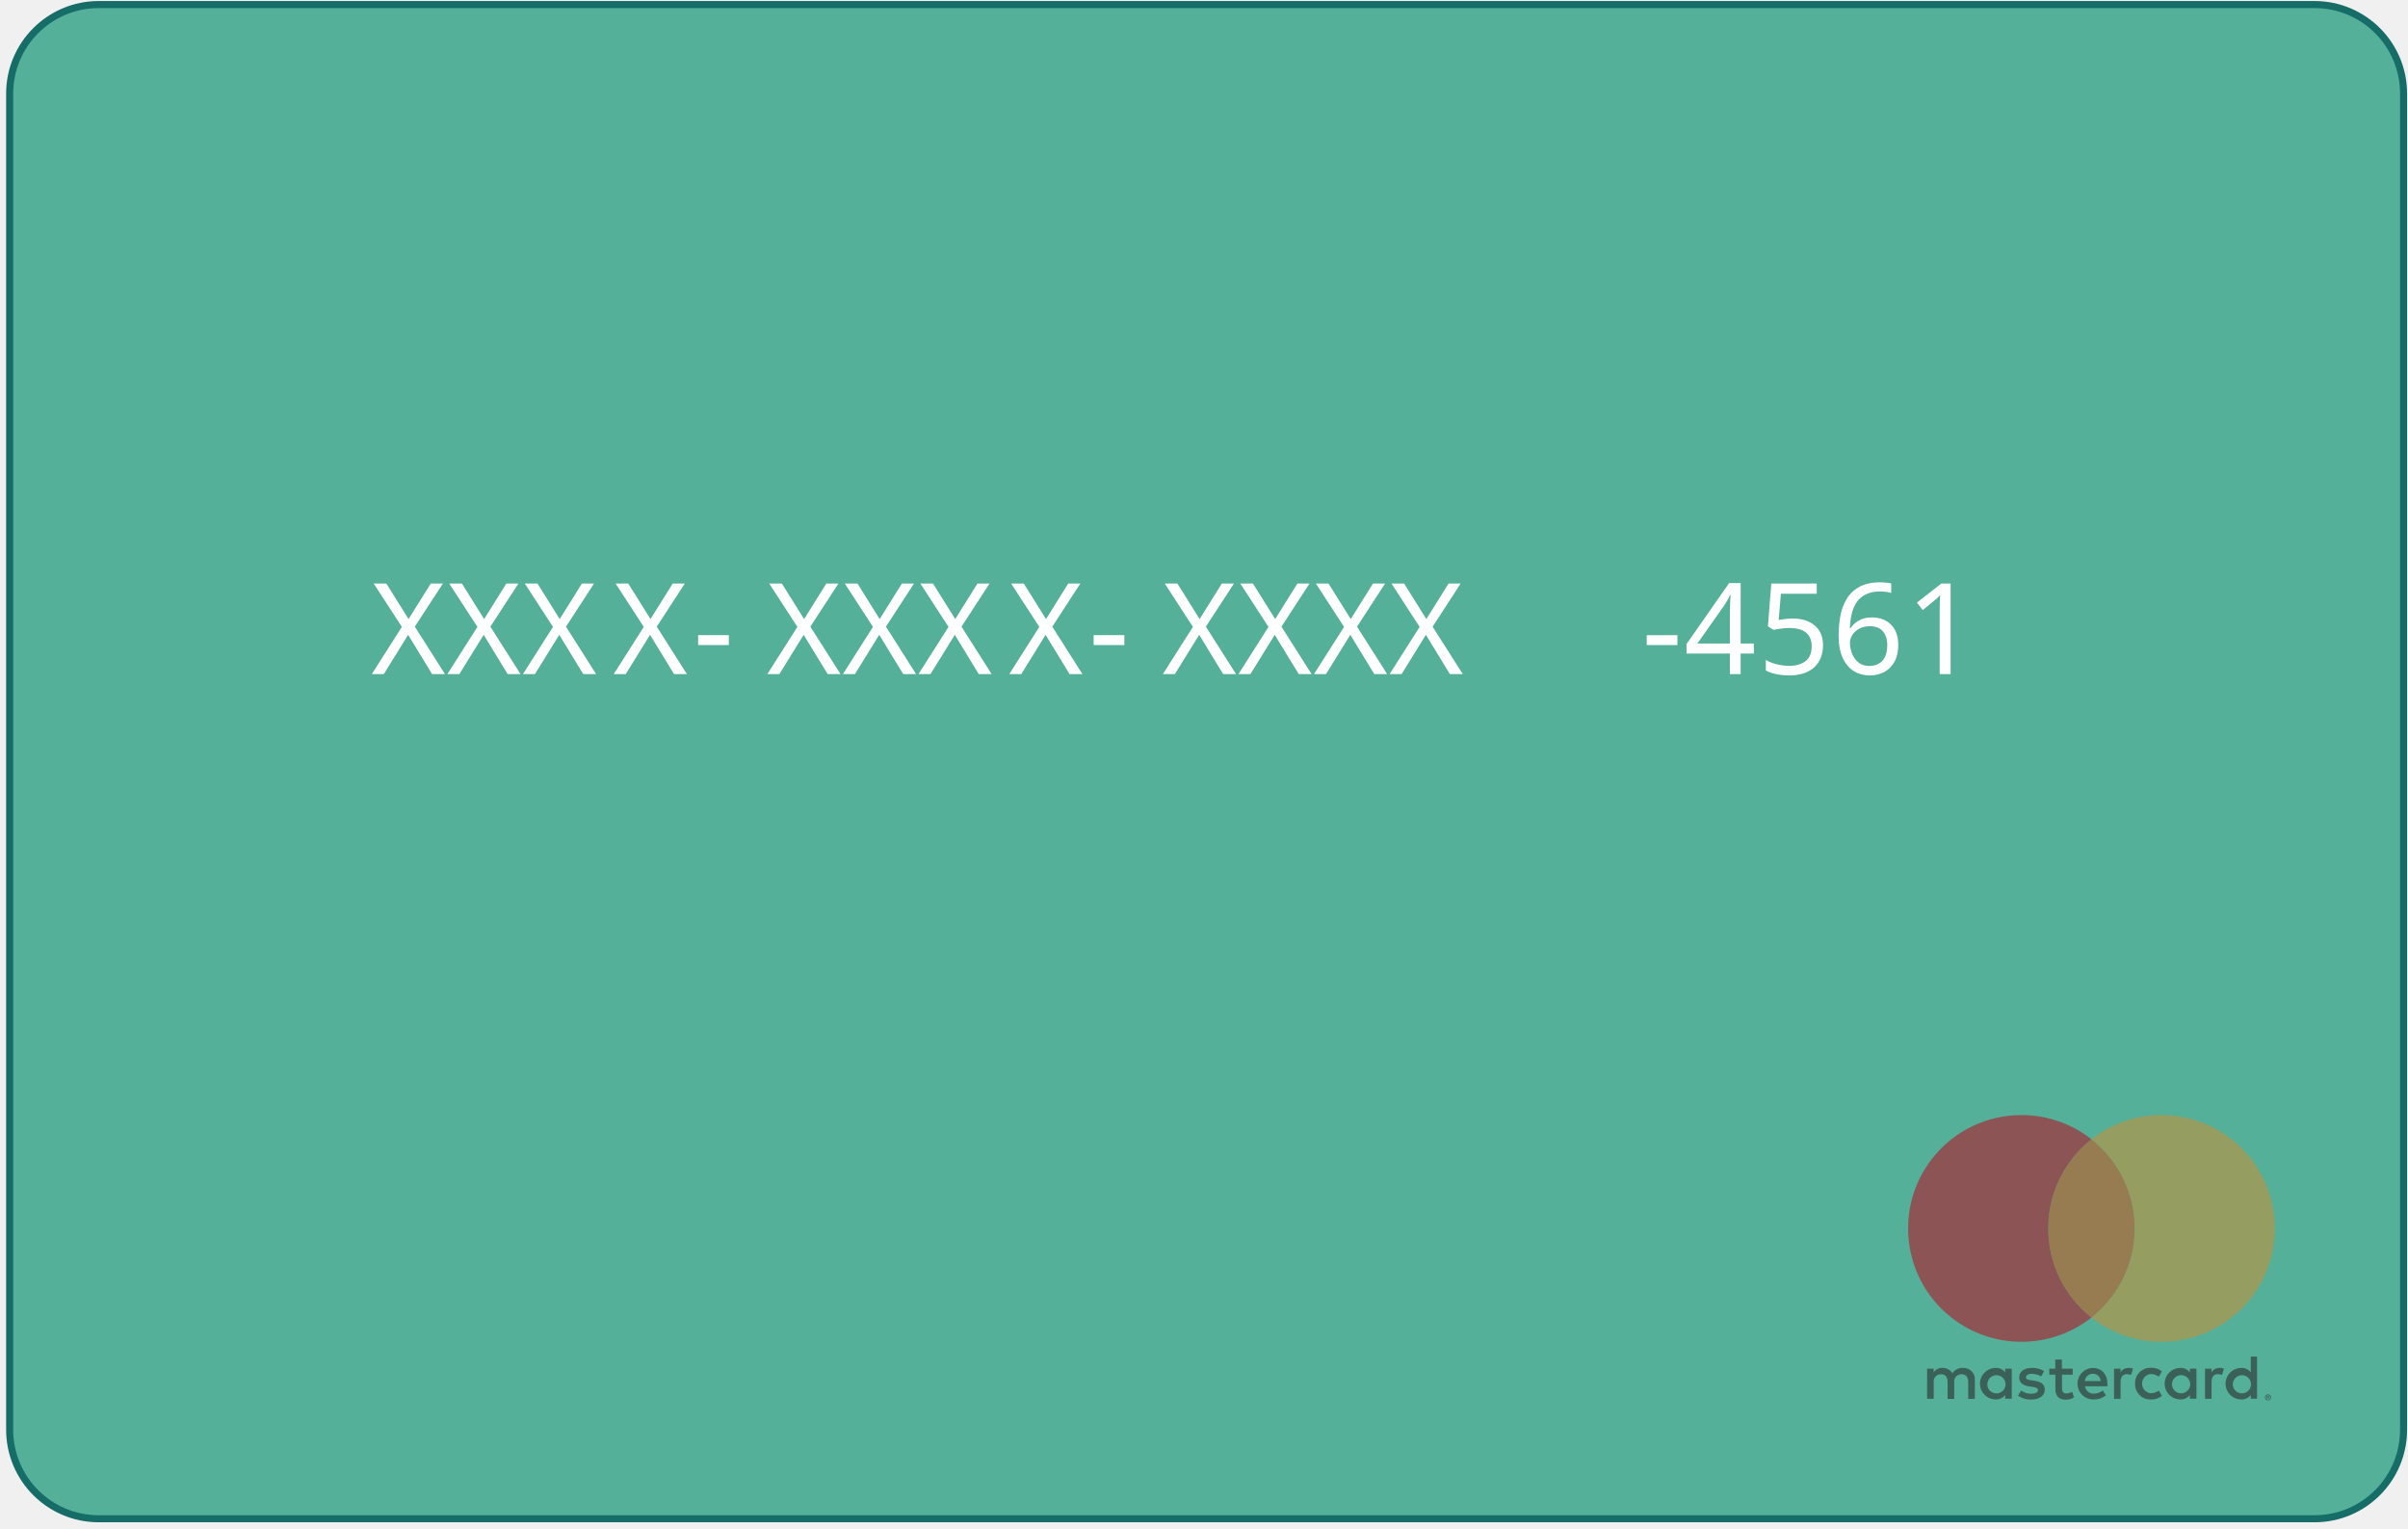
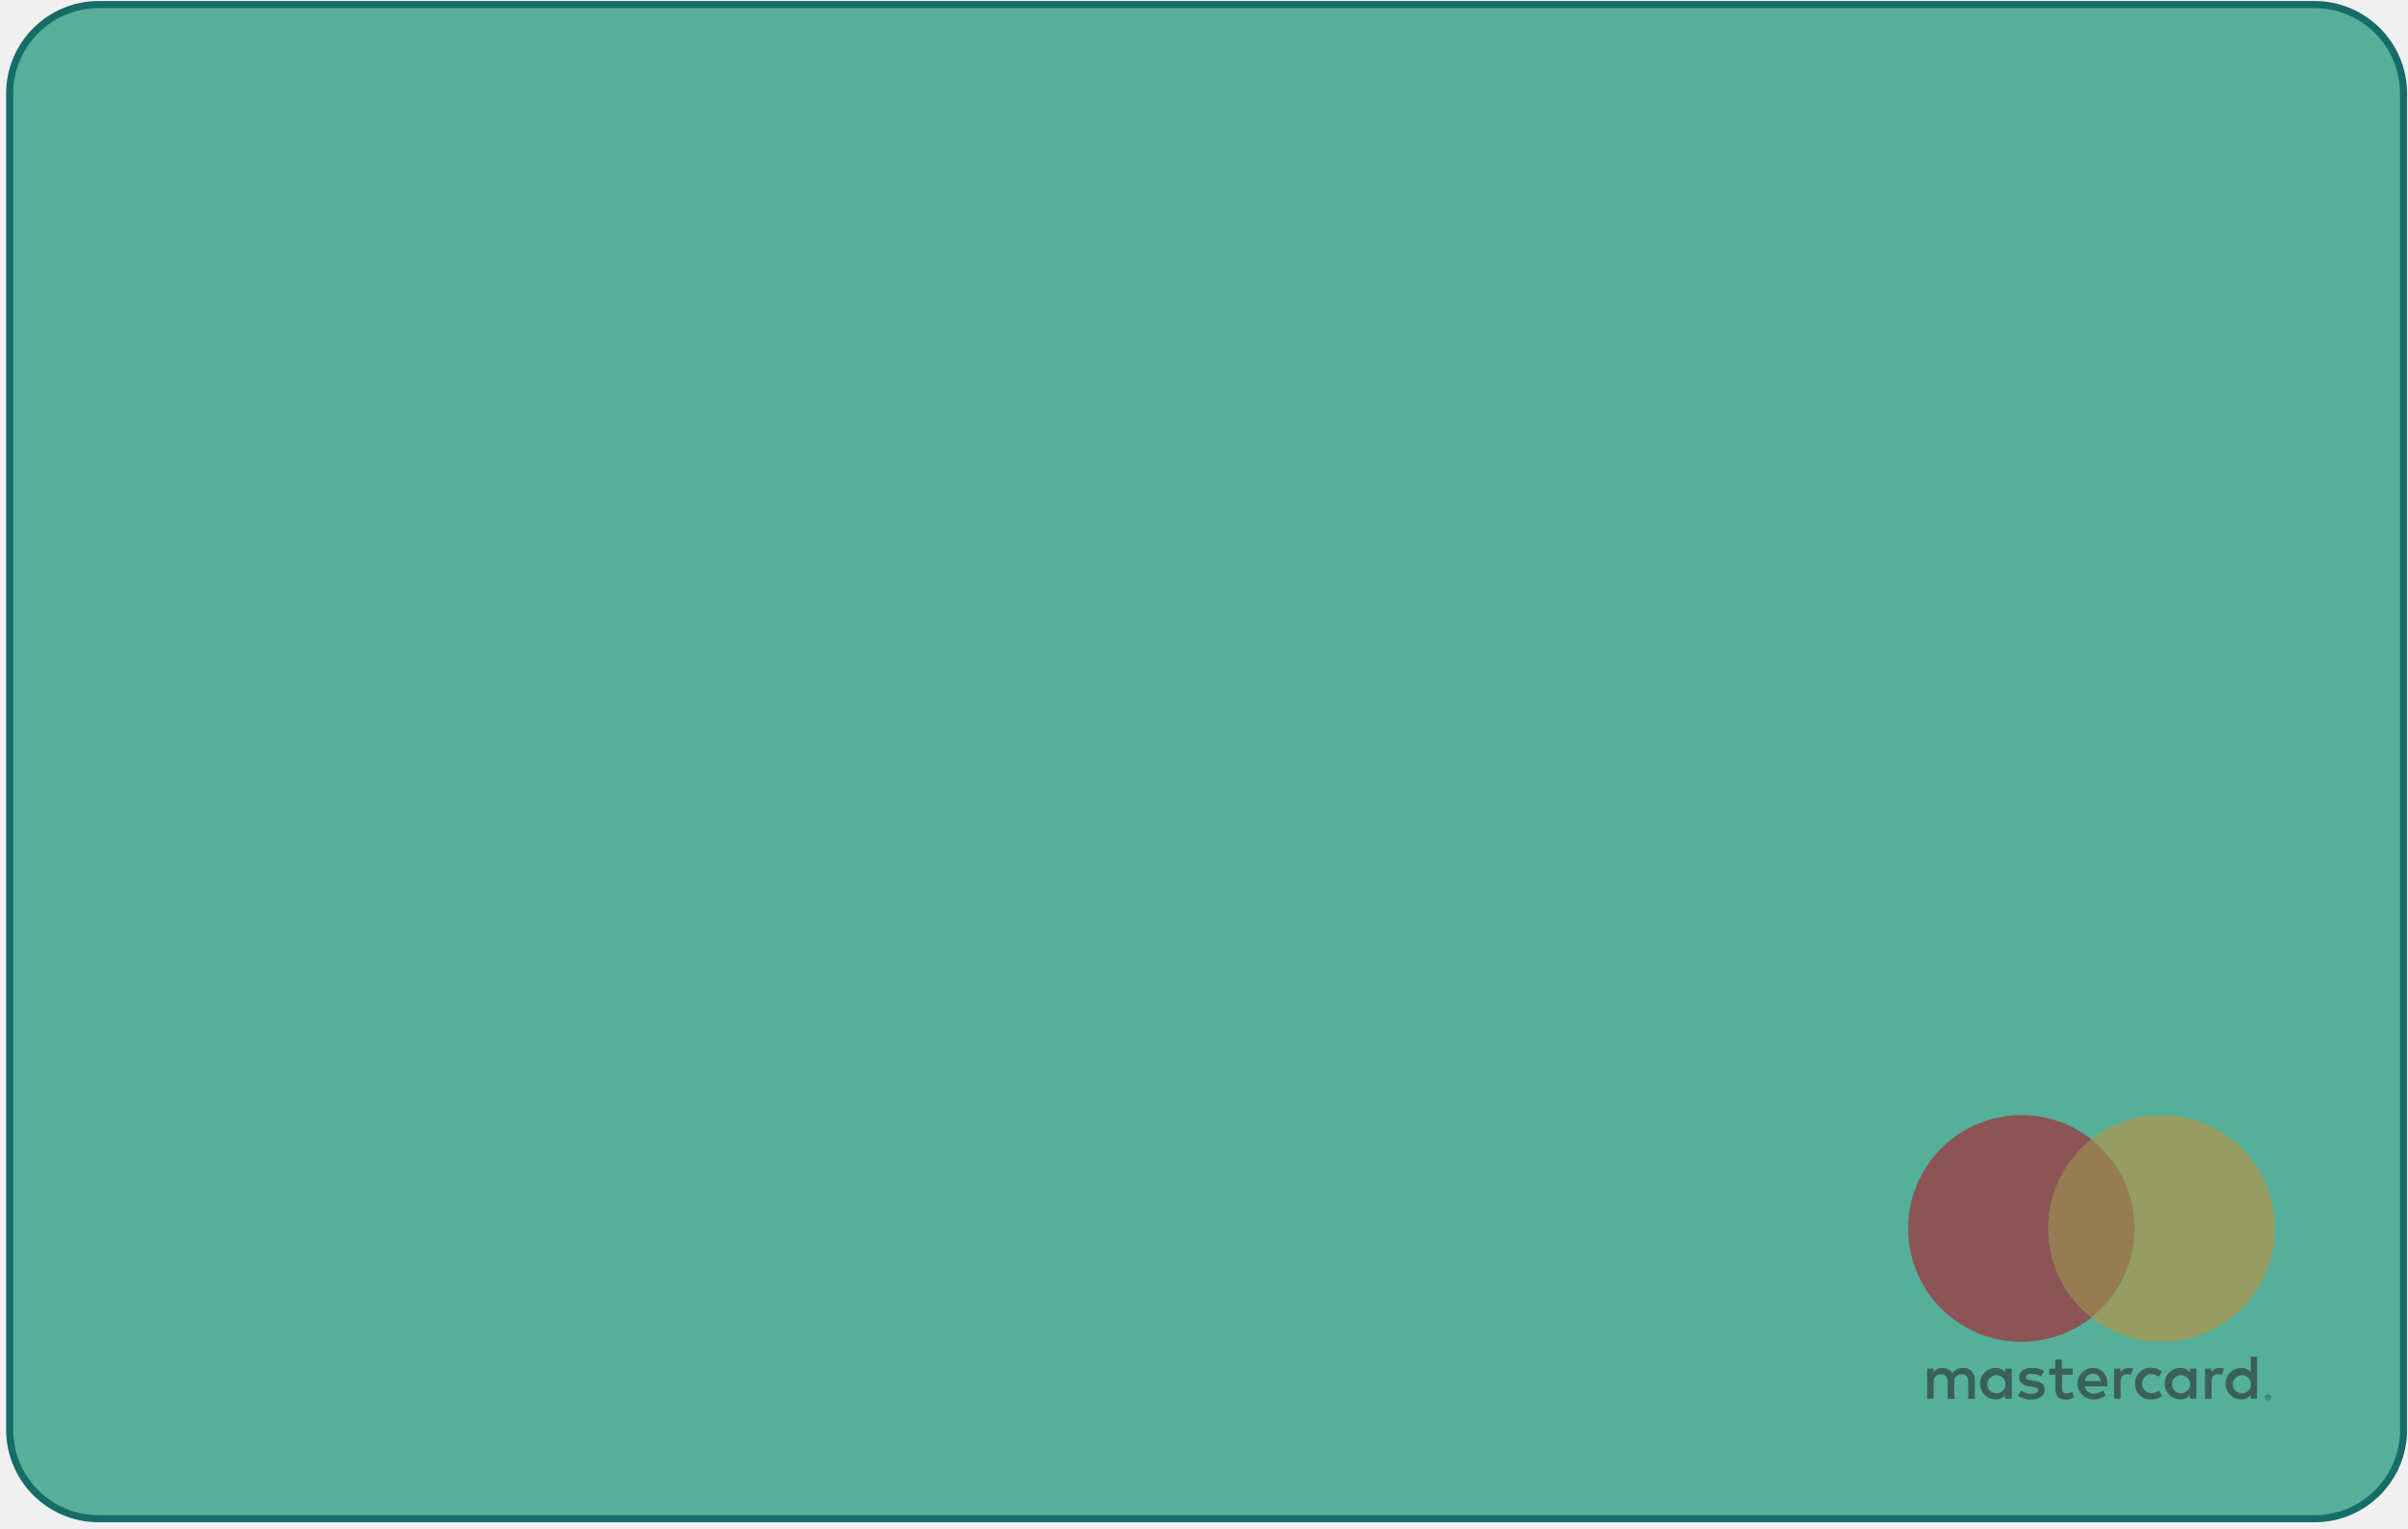
<svg xmlns="http://www.w3.org/2000/svg" width="342px" height="217px" viewBox="0 0 342 217" version="1.1">
  <defs />
  <g id="Page-1" stroke="none" stroke-width="1" fill="none" fill-rule="evenodd">
-     <g id="US-Patient" transform="translate(-6107, -318)">
-       <g id="Group-739">
-         <g id="Group-11" transform="translate(6107, 318)">
+     <g id="US-Patient" transform="translate(-6107, -733)">
+       <g id="Group-739" transform="translate(0, 415)">
+         <g id="Group" transform="translate(6107, 318)">
          <path d="M328.73,215.648 L14.021,215.648 C7.041,215.648 1.38,209.985 1.38,202.998 L1.38,13.295 C1.38,6.312 7.041,0.647 14.021,0.647 L328.73,0.647 C335.71,0.647 341.37,6.312 341.37,13.295 L341.37,202.998 C341.37,209.985 335.71,215.648 328.73,215.648" id="Fill-681" fill="#54B099" />
          <path d="M328.73,215.648 L328.73,215.147 L14.021,215.147 C10.67,215.147 7.63,213.79 5.431,211.59 C3.23,209.39 1.88,206.354 1.871,202.998 L1.871,13.295 C1.88,9.938 3.23,6.905 5.431,4.706 C7.63,2.506 10.67,1.148 14.021,1.148 L328.73,1.148 C332.081,1.148 335.12,2.506 337.32,4.706 C339.521,6.905 340.871,9.938 340.871,13.295 L340.871,202.998 C340.871,206.354 339.521,209.39 337.32,211.59 C335.12,213.79 332.081,215.147 328.73,215.147 L328.73,216.147 C335.99,216.147 341.87,210.261 341.87,202.998 L341.87,13.295 C341.87,6.034 335.99,0.146 328.73,0.146 L14.021,0.146 C6.76,0.146 0.87,6.034 0.87,13.295 L0.87,202.998 C0.87,210.261 6.76,216.147 14.021,216.147 L328.73,216.147 L328.73,215.648" id="Fill-682" fill="#166C66" />
          <path d="M322.11,198.838 C321.94,198.838 321.78,198.736 321.71,198.578 C321.67,198.473 321.67,198.354 321.71,198.249 L321.81,198.115 L321.94,198.025 L322.121,197.994 L322.28,198.025 L322.42,198.115 L322.521,198.249 C322.56,198.354 322.56,198.473 322.521,198.578 L322.42,198.712 L322.28,198.803 L322.11,198.838 M322.11,198.106 L321.991,198.133 L321.88,198.203 C321.76,198.331 321.76,198.523 321.88,198.651 L321.991,198.721 L322.121,198.749 L322.25,198.721 L322.35,198.651 C322.46,198.523 322.46,198.331 322.35,198.203 L322.25,198.133 L322.11,198.106 M293.42,198.739 L293.4,198.739 C292.3,198.739 291.92,198.15 291.92,197.157 L291.92,195.19 L291.05,195.19 L291.05,194.339 L291.9,194.339 L291.9,193.043 L292.84,193.043 L292.84,194.339 L294.371,194.339 L294.38,195.19 L292.86,195.19 L292.86,197.139 C292.86,197.567 293.03,197.856 293.471,197.856 C293.771,197.844 294.05,197.763 294.3,197.614 L294.57,198.409 C294.221,198.625 293.831,198.739 293.42,198.739 M288.36,198.723 C287.74,198.723 287.12,198.528 286.61,198.168 L287.061,197.442 C287.45,197.735 287.92,197.892 288.41,197.892 L288.48,197.892 C289.11,197.892 289.451,197.701 289.451,197.372 C289.451,197.13 289.21,196.996 288.701,196.924 L288.25,196.862 C287.291,196.728 286.78,196.297 286.78,195.601 C286.78,194.75 287.48,194.232 288.57,194.232 C288.6,194.23 288.641,194.23 288.67,194.23 C289.25,194.23 289.811,194.386 290.31,194.68 L289.9,195.432 C289.49,195.196 289.03,195.071 288.561,195.065 C288.05,195.065 287.74,195.28 287.74,195.566 C287.74,195.851 288.06,195.933 288.47,195.985 L288.92,196.05 C289.84,196.183 290.411,196.513 290.411,197.326 C290.411,198.141 289.69,198.721 288.46,198.721 C288.431,198.722 288.4,198.723 288.36,198.723 M297.46,198.707 C297.41,198.707 297.371,198.706 297.33,198.704 L297.291,198.704 C296.07,198.704 295.08,197.723 295.061,196.501 C295.041,195.267 296.03,194.249 297.26,194.232 L297.28,194.243 C298.471,194.243 299.31,195.135 299.31,196.478 L299.31,196.836 L296.13,196.836 C296.201,197.437 296.71,197.887 297.311,197.886 C297.34,197.886 297.38,197.885 297.41,197.882 C297.86,197.873 298.3,197.716 298.65,197.433 L299.1,198.124 C298.64,198.502 298.05,198.707 297.46,198.707 M297.21,195.064 C296.63,195.064 296.141,195.517 296.11,196.102 L298.35,196.102 C298.331,195.524 297.86,195.065 297.28,195.065 L297.26,195.065 L297.241,195.065 C297.23,195.064 297.221,195.064 297.21,195.064 M305.63,198.707 C305.59,198.707 305.55,198.706 305.52,198.704 L305.31,198.707 C304.121,198.663 303.19,197.661 303.241,196.469 L303.241,196.248 C303.3,195.1 304.26,194.211 305.39,194.211 C305.431,194.211 305.471,194.212 305.52,194.214 C305.55,194.212 305.59,194.212 305.621,194.212 C306.14,194.212 306.65,194.391 307.05,194.724 L306.61,195.476 C306.291,195.231 305.891,195.097 305.491,195.091 C304.82,195.146 304.29,195.679 304.23,196.35 C304.17,197.104 304.73,197.766 305.491,197.827 C305.891,197.824 306.291,197.69 306.61,197.442 L307.05,198.194 C306.65,198.525 306.15,198.707 305.63,198.707 M318.39,198.705 C318.371,198.705 318.351,198.704 318.33,198.704 C317.09,198.704 316.09,197.704 316.09,196.469 C316.09,195.234 317.09,194.232 318.33,194.232 C318.34,194.231 318.36,194.231 318.38,194.231 C318.88,194.231 319.36,194.462 319.67,194.858 L319.67,192.623 L320.561,192.623 L320.561,198.596 L319.67,198.596 L319.67,198.077 C319.36,198.474 318.89,198.705 318.39,198.705 M318.41,195.261 C317.74,195.261 317.17,195.789 317.12,196.478 L317.12,196.58 C317.13,197.281 317.701,197.844 318.4,197.844 L318.42,197.844 C319.101,197.841 319.661,197.312 319.7,196.629 C319.75,195.918 319.201,195.307 318.49,195.263 C318.46,195.261 318.44,195.261 318.41,195.261 M309.74,198.705 C309.721,198.705 309.701,198.704 309.68,198.704 C308.44,198.704 307.44,197.704 307.44,196.469 C307.44,195.234 308.44,194.232 309.68,194.232 C309.69,194.231 309.71,194.231 309.73,194.231 C310.23,194.231 310.71,194.462 311.021,194.858 L311.021,194.339 L311.951,194.339 L311.951,198.596 L311.021,198.596 L311.021,198.077 C310.71,198.474 310.24,198.705 309.74,198.705 M309.78,195.252 C309.101,195.252 308.53,195.781 308.48,196.469 L308.48,196.571 C308.491,197.274 309.06,197.836 309.771,197.836 C309.771,197.836 309.78,197.836 309.78,197.835 C310.46,197.833 311.03,197.302 311.07,196.621 C311.11,195.907 310.56,195.298 309.851,195.254 C309.83,195.253 309.8,195.252 309.78,195.252 M283.521,198.705 C283.49,198.705 283.471,198.704 283.451,198.704 C282.221,198.704 281.21,197.704 281.21,196.469 C281.21,195.234 282.221,194.232 283.451,194.232 C283.471,194.231 283.49,194.231 283.51,194.231 C284.01,194.231 284.48,194.462 284.79,194.858 L284.79,194.339 L285.721,194.339 L285.721,198.596 L284.79,198.596 L284.79,198.077 C284.48,198.474 284.01,198.705 283.521,198.705 M282.25,196.478 L282.25,196.588 C282.26,197.287 282.83,197.845 283.53,197.844 L283.56,197.844 C284.24,197.841 284.8,197.312 284.84,196.629 C284.88,195.918 284.34,195.307 283.63,195.263 C283.601,195.261 283.58,195.261 283.55,195.261 C282.87,195.261 282.3,195.789 282.26,196.478 L282.25,196.478 M279.54,198.634 L279.54,196.253 C279.54,195.531 279.23,195.126 278.601,195.126 L278.42,195.135 C277.871,195.207 277.48,195.712 277.55,196.262 L277.55,198.634 L276.61,198.634 L276.61,196.253 C276.61,195.531 276.3,195.126 275.69,195.126 L275.5,195.135 C274.951,195.21 274.56,195.714 274.64,196.262 L274.64,198.613 L273.701,198.613 L273.701,194.339 L274.63,194.339 L274.63,194.867 C274.89,194.468 275.34,194.23 275.811,194.23 C275.84,194.23 275.86,194.23 275.88,194.232 C275.9,194.231 275.92,194.23 275.94,194.23 C276.5,194.23 277.01,194.518 277.29,194.992 C277.601,194.514 278.13,194.228 278.69,194.228 C278.73,194.228 278.76,194.229 278.8,194.232 L279,194.234 C279.88,194.296 280.541,195.056 280.48,195.933 L280.48,198.613 L279.54,198.634 M322.3,198.613 L322.201,198.613 L322.08,198.468 L322.041,198.468 L322.041,198.613 L321.95,198.613 L321.95,198.22 L322.14,198.217 L322.26,198.252 L322.3,198.345 L322.271,198.427 L322.17,198.468 L322.3,198.613 M322.041,198.293 L322.041,198.401 L322.201,198.401 L322.201,198.319 L322.14,198.319 L322.041,198.293 M314.1,198.613 L313.17,198.613 L313.17,194.339 L314.09,194.339 L314.09,194.858 C314.32,194.468 314.74,194.231 315.19,194.231 C315.2,194.231 315.21,194.231 315.221,194.232 L315.2,194.214 C315.431,194.217 315.65,194.255 315.86,194.331 L315.581,195.225 C315.4,195.155 315.21,195.117 315.021,195.117 L315,195.117 C314.4,195.117 314.1,195.511 314.1,196.218 L314.1,198.613 M301.181,198.613 L300.25,198.613 L300.25,194.339 L301.17,194.339 L301.17,194.858 C301.4,194.468 301.82,194.231 302.271,194.231 C302.28,194.231 302.291,194.231 302.3,194.232 L302.28,194.214 C302.51,194.217 302.73,194.255 302.951,194.331 L302.66,195.225 C302.48,195.155 302.291,195.117 302.1,195.117 L302.081,195.117 C301.49,195.117 301.181,195.511 301.181,196.218 L301.181,198.613 M322.121,197.994 L322.11,197.993 L322.13,197.993 L322.121,197.994" id="Fill-686" fill="#3B6057" />
          <path d="M297.041,187.079 L297.041,187.079 C293.16,184.029 290.891,179.364 290.9,174.426 C290.891,169.485 293.16,164.817 297.041,161.767 C298.05,162.56 298.96,163.468 299.75,164.476 C305.25,171.466 304.03,181.587 297.041,187.079" id="Fill-687" fill="#987C51" />
          <path d="M287.1,190.521 C283.58,190.521 280.07,189.373 277.15,187.079 C270.161,181.587 268.951,171.466 274.44,164.476 C277.62,160.437 282.34,158.326 287.11,158.326 C290.59,158.326 294.09,159.45 297.041,161.767 C293.16,164.817 290.891,169.485 290.9,174.426 C290.891,179.364 293.16,184.029 297.041,187.079 C294.12,189.373 290.61,190.521 287.1,190.521" id="Fill-688" fill="#8D5456" />
          <path d="M306.991,190.523 C303.38,190.523 299.88,189.308 297.041,187.079 C304.03,181.587 305.25,171.466 299.75,164.476 C298.96,163.468 298.05,162.56 297.041,161.767 C299.99,159.448 303.5,158.324 306.98,158.324 C311.75,158.324 316.471,160.433 319.65,164.474 C321.88,167.308 323.09,170.813 323.09,174.42 L323.09,174.426 C323.09,183.315 315.88,190.523 306.991,190.523" id="Fill-689" fill="#969D61" />
-           <text id="XXXX-XXXX-XXXX" font-family="LucidaGrande, Lucida Grande" font-size="18" font-weight="normal" letter-spacing="0.185" fill="#FFFFFF">
-             <tspan x="52.73" y="95.715">XXX</tspan>
-             <tspan x="87.088" y="95.715" letter-spacing="0.077">X</tspan>
-             <tspan x="98.433" y="95.715" letter-spacing="0.059">-</tspan>
-             <tspan x="108.907" y="95.715">XXX</tspan>
-             <tspan x="143.265" y="95.715" letter-spacing="0.077">X</tspan>
-             <tspan x="154.609" y="95.715" letter-spacing="0.059">-</tspan>
-             <tspan x="165.083" y="95.715">XXXX</tspan>
-           </text>
-           <text id="-4561" font-family="LucidaGrande, Lucida Grande" font-size="18" font-weight="normal" letter-spacing="0.2" fill="#FFFFFF">
-             <tspan x="233.162" y="95.715">-4561</tspan>
-           </text>
        </g>
      </g>
    </g>
  </g>
</svg>
